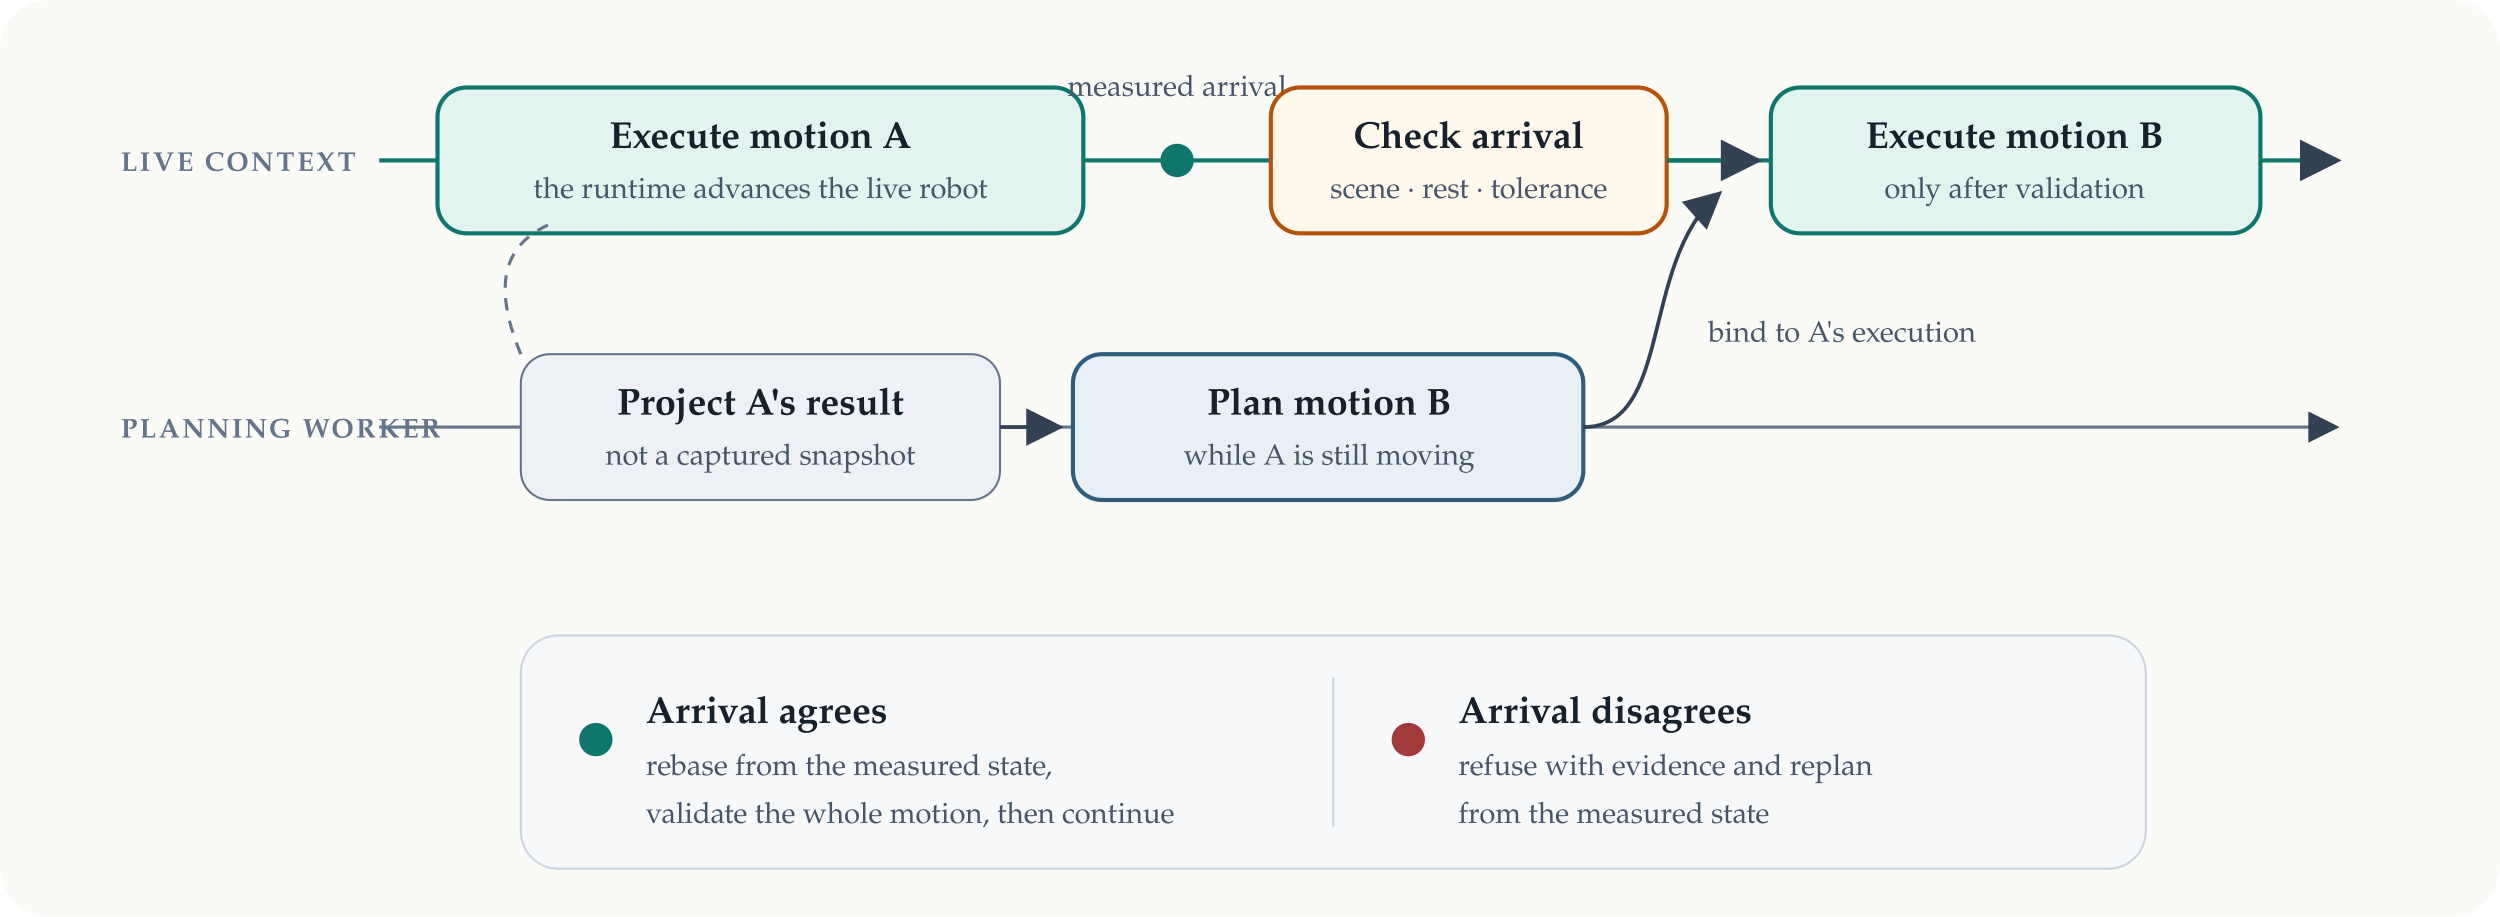
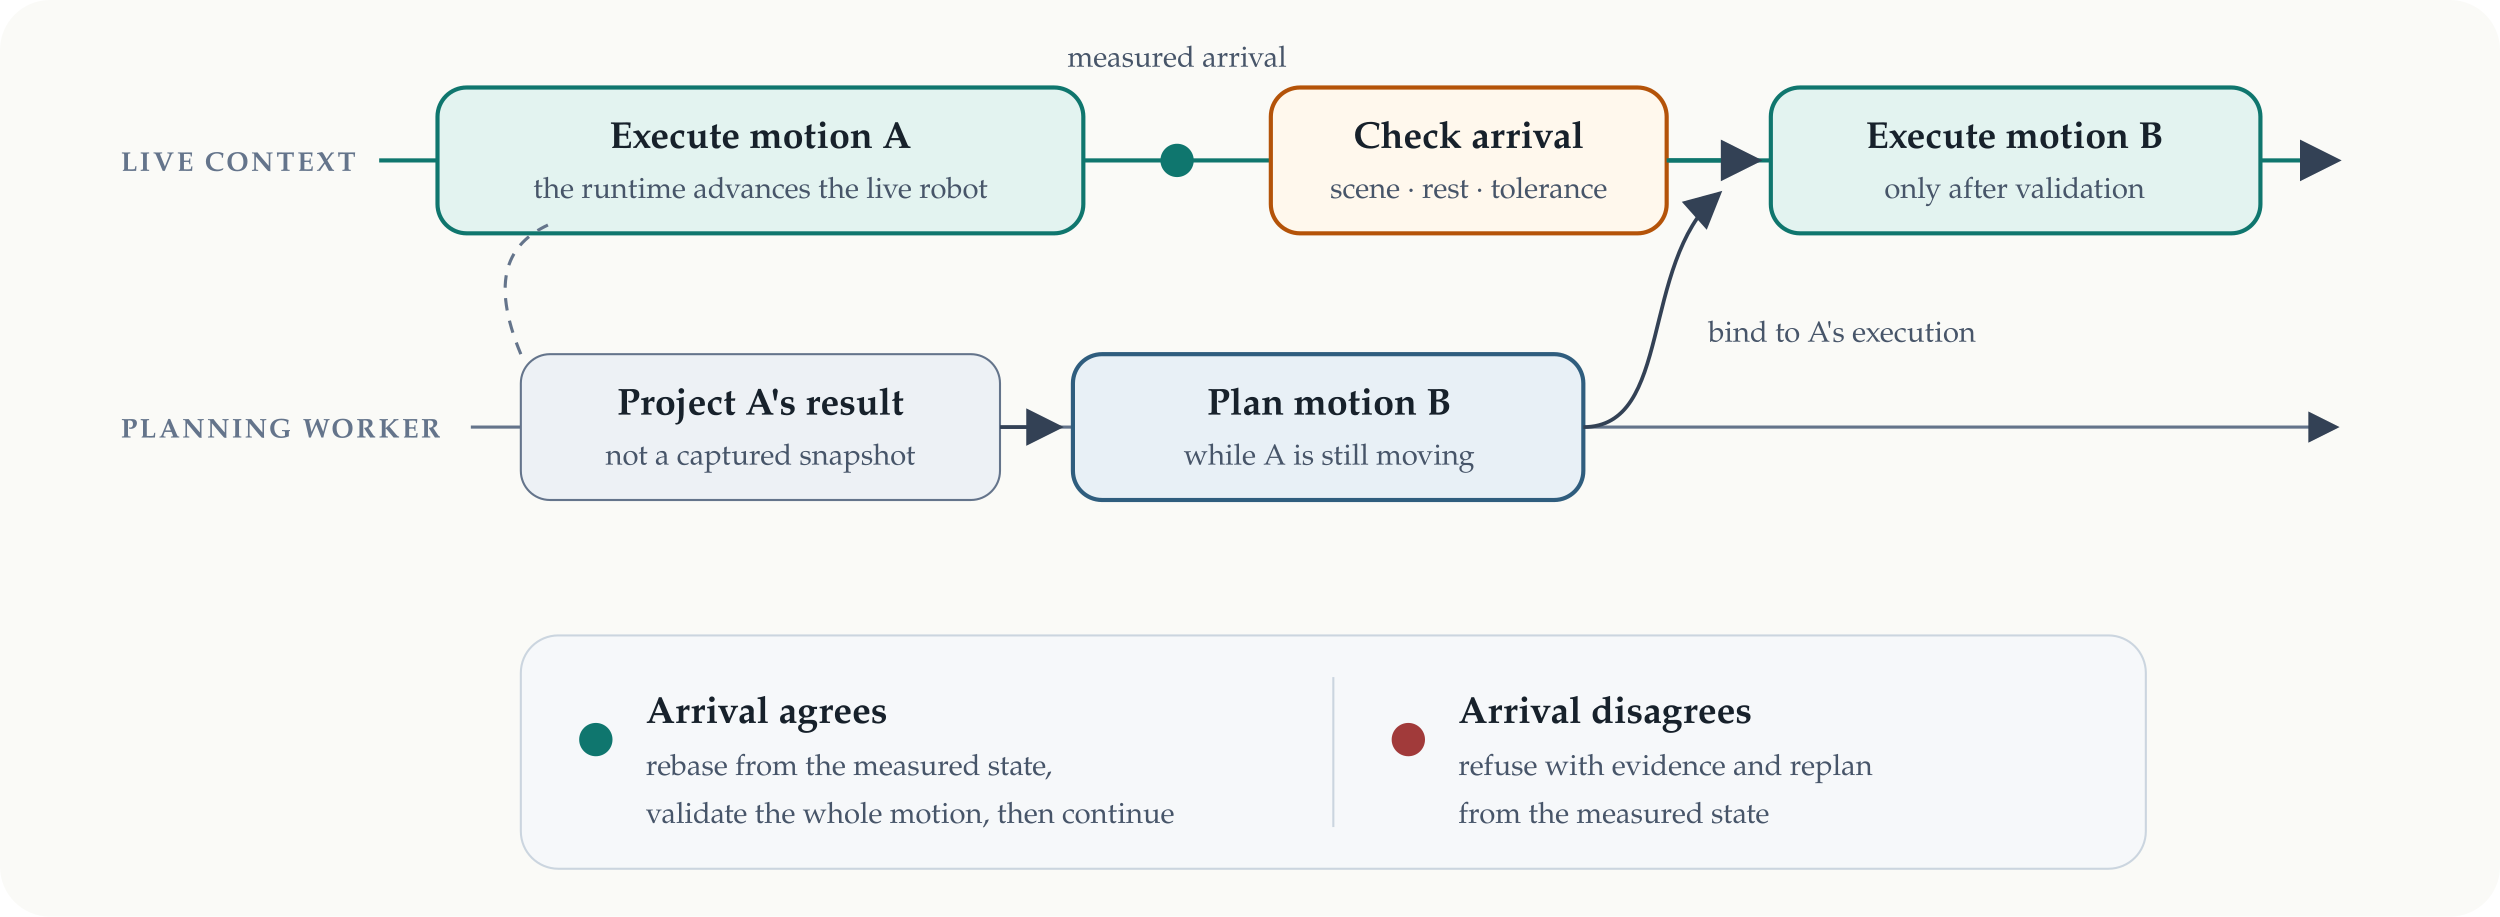
<svg xmlns="http://www.w3.org/2000/svg" width="1200" height="440" viewBox="0 50 1200 440" role="img" aria-labelledby="title desc">
  <defs>
    <marker id="arrow" markerWidth="10" markerHeight="10" refX="8" refY="5" orient="auto" markerUnits="strokeWidth">
      <path d="M0,0 L10,5 L0,10 Z" fill="#334155" />
    </marker>
    <style>
      .label { font: 600 18px Palatino, "Palatino Linotype", "Book Antiqua", Georgia, serif; fill: #17212b; }
      .body { font: 400 14px Palatino, "Palatino Linotype", "Book Antiqua", Georgia, serif; fill: #475569; }
      .lane { font: 600 13px Palatino, "Palatino Linotype", "Book Antiqua", Georgia, serif; letter-spacing: 1.1px; fill: #64748b; }
    </style>
  </defs>
  <rect y="50" width="1200" height="440" rx="24" fill="#fafaf7" />
  <text x="58" y="132" class="lane">LIVE CONTEXT</text>
  <line x1="182" y1="127" x2="1120" y2="127" stroke="#0f766e" stroke-width="2" marker-end="url(#arrow)" />
  <rect x="210" y="92" width="310" height="70" rx="14" fill="#e3f3f0" stroke="#0f766e" stroke-width="2" />
  <text x="365" y="121" text-anchor="middle" class="label">Execute motion A</text>
  <text x="365" y="145" text-anchor="middle" class="body">the runtime advances the live robot</text>
  <circle cx="565" cy="127" r="8" fill="#0f766e" />
-   <text x="565" y="96" text-anchor="middle" class="body">measured arrival</text>
+   <text x="565" y="82" text-anchor="middle" class="body">measured arrival</text>
  <rect x="610" y="92" width="190" height="70" rx="14" fill="#fff8ed" stroke="#b45309" stroke-width="2" />
  <text x="705" y="121" text-anchor="middle" class="label">Check arrival</text>
  <text x="705" y="145" text-anchor="middle" class="body">scene · rest · tolerance</text>
  <rect x="850" y="92" width="235" height="70" rx="14" fill="#e3f3f0" stroke="#0f766e" stroke-width="2" />
  <text x="967" y="121" text-anchor="middle" class="label">Execute motion B</text>
  <text x="967" y="145" text-anchor="middle" class="body">only after validation</text>
  <path d="M800 127 L842 127" fill="none" stroke="#0f766e" stroke-width="2" marker-end="url(#arrow)" />
  <text x="58" y="260" class="lane">PLANNING WORKER</text>
-   <line x1="182" y1="255" x2="1120" y2="255" stroke="#64748b" stroke-width="1.5" marker-end="url(#arrow)" />
+   <line x1="226" y1="255" x2="1120" y2="255" stroke="#64748b" stroke-width="1.5" marker-end="url(#arrow)" />
  <rect x="250" y="220" width="230" height="70" rx="14" fill="#edf1f5" stroke="#64748b" />
  <text x="365" y="249" text-anchor="middle" class="label">Project A's result</text>
  <text x="365" y="273" text-anchor="middle" class="body">not a captured snapshot</text>
  <rect x="515" y="220" width="245" height="70" rx="14" fill="#e8f0f6" stroke="#2f5d7e" stroke-width="2" />
  <text x="638" y="249" text-anchor="middle" class="label">Plan motion B</text>
  <text x="638" y="273" text-anchor="middle" class="body">while A is still moving</text>
  <path d="M480 255 L507 255" fill="none" stroke="#334155" stroke-width="1.8" marker-end="url(#arrow)" />
  <path d="M760 255 C803 255 787 177 824 144" fill="none" stroke="#334155" stroke-width="1.8" marker-end="url(#arrow)" />
  <text x="820" y="214" class="body">bind to A's execution</text>
  <path d="M250 220 C235 184 244 167 263 158" fill="none" stroke="#64748b" stroke-width="1.5" stroke-dasharray="6 5" />
  <rect x="250" y="355" width="780" height="112" rx="18" fill="#f6f8fa" stroke="#cbd5df" />
  <line x1="640" y1="375" x2="640" y2="447" stroke="#cbd5df" />
  <circle cx="286" cy="405" r="8" fill="#0f766e" />
  <text x="310" y="397" class="label">Arrival agrees</text>
  <text x="310" y="422" class="body">rebase from the measured state,</text>
  <text x="310" y="445" class="body">validate the whole motion, then continue</text>
  <circle cx="676" cy="405" r="8" fill="#a13a3a" />
  <text x="700" y="397" class="label">Arrival disagrees</text>
  <text x="700" y="422" class="body">refuse with evidence and replan</text>
  <text x="700" y="445" class="body">from the measured state</text>
</svg>
